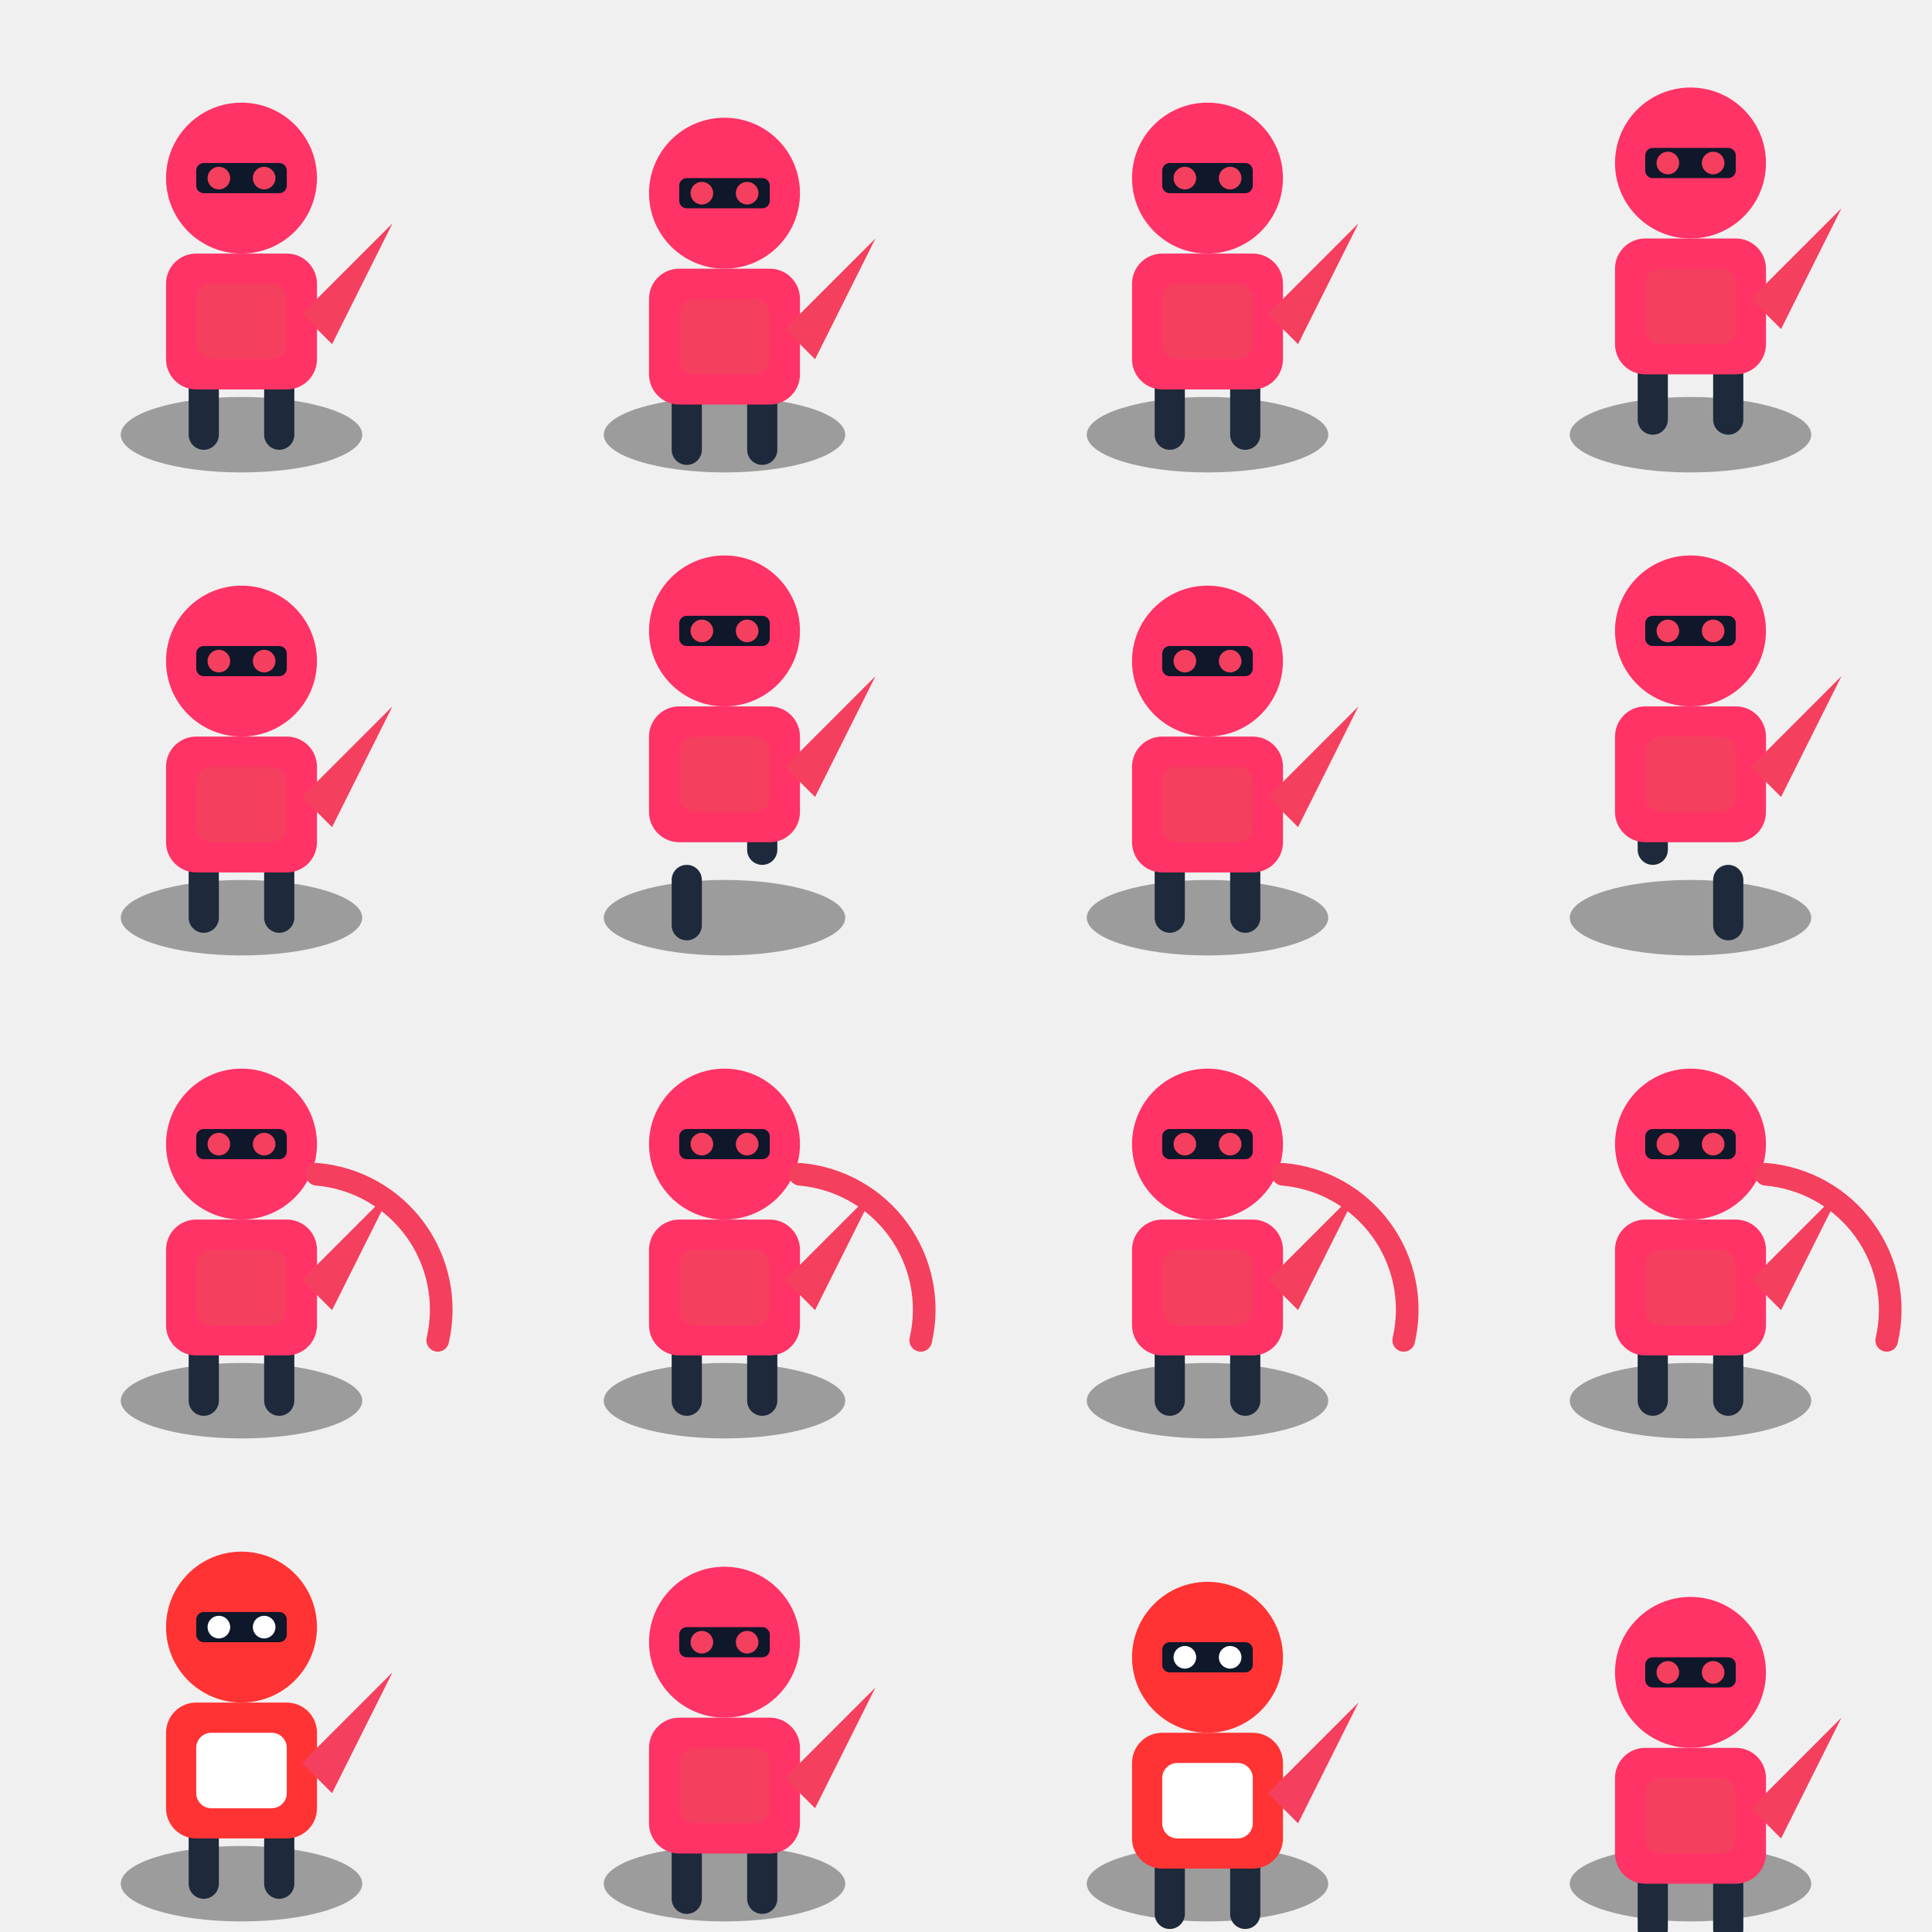
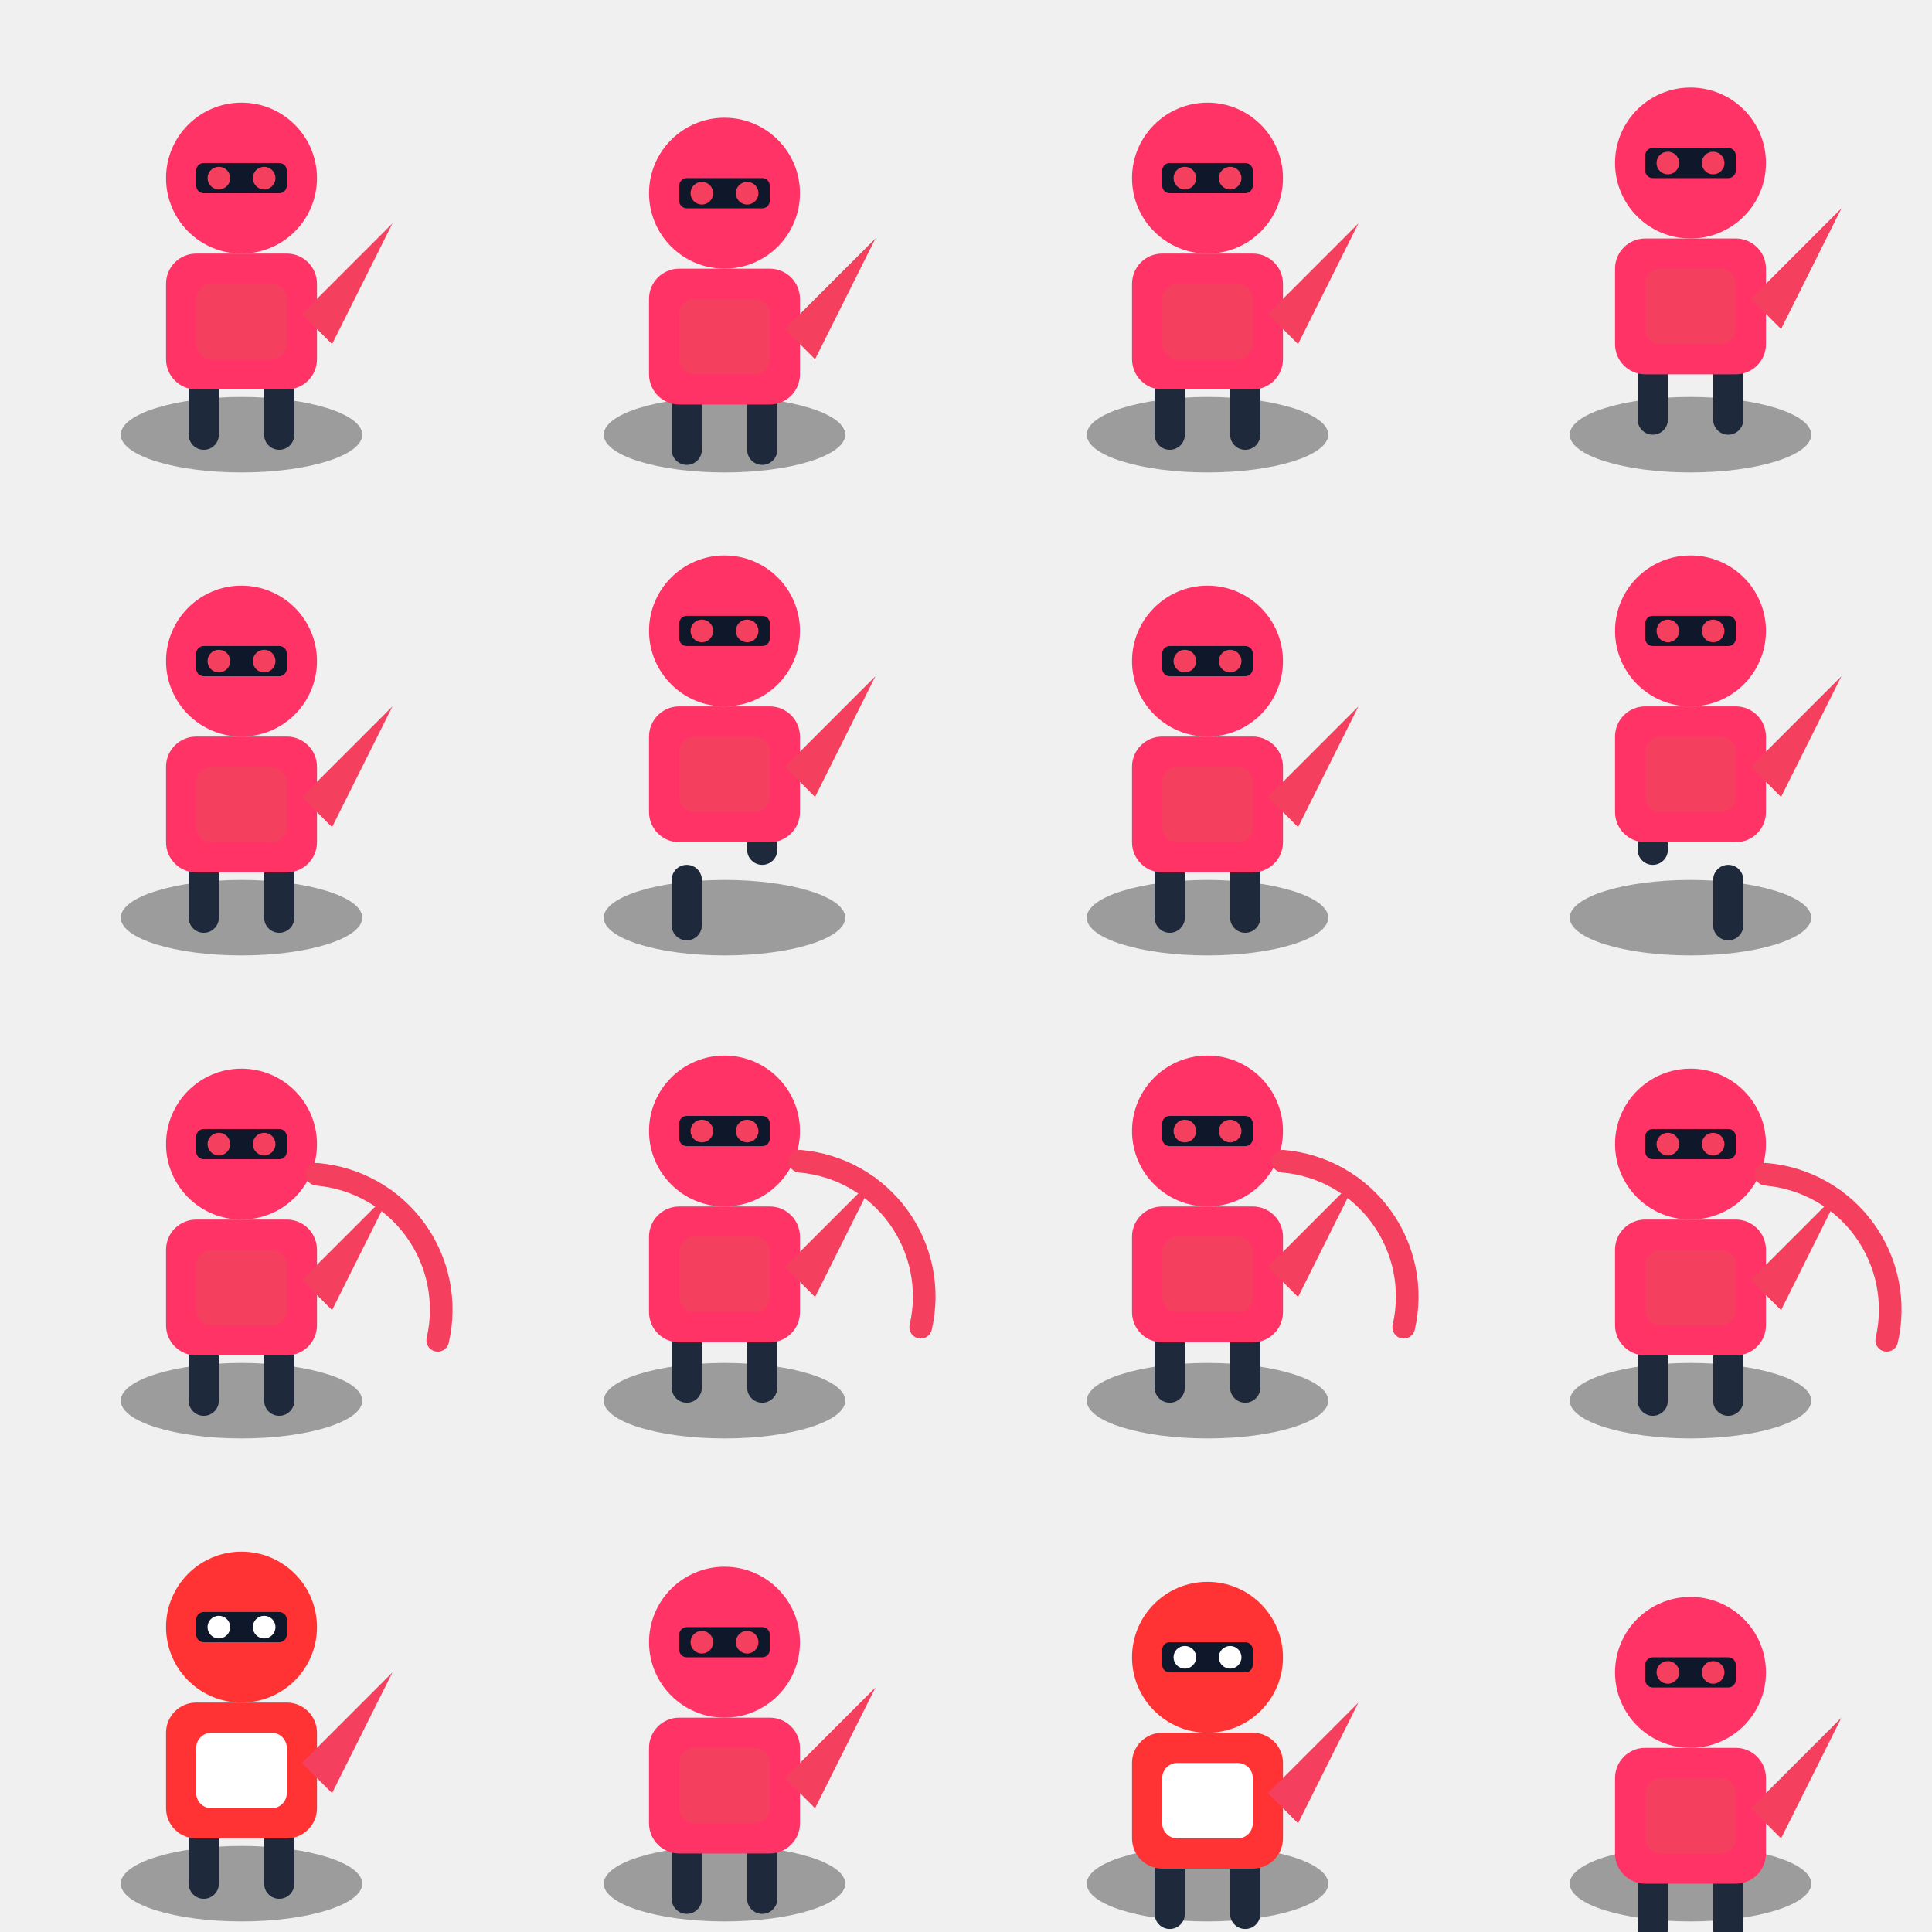
<svg xmlns="http://www.w3.org/2000/svg" viewBox="0 0 256 256" width="256" height="256">
  <defs>
    <filter id="glow" x="-20%" y="-20%" width="140%" height="140%">
      <feGaussianBlur stdDeviation="2" result="blur" />
      <feComposite in="SourceGraphic" in2="blur" operator="over" />
    </filter>
  </defs>
  <ellipse cx="32" cy="57.6" rx="16" ry="5" fill="rgba(0,0,0,0.35)" />
  <rect x="25" y="49.6" width="4" height="10" rx="2" fill="#1e293b" />
  <rect x="35" y="49.6" width="4" height="10" rx="2" fill="#1e293b" />
  <rect x="22" y="33.6" width="20" height="18" rx="4" fill="#ff3366" />
  <rect x="26" y="37.6" width="12" height="10" rx="2" fill="#f43f5e" />
  <circle cx="32" cy="23.6" r="10" fill="#ff3366" />
  <rect x="26" y="21.6" width="12" height="4" rx="1" fill="#0f172a" />
  <circle cx="29" cy="23.6" r="1.5" fill="#f43f5e" />
  <circle cx="35" cy="23.6" r="1.5" fill="#f43f5e" />
  <polygon points="40,41.6 52,29.6 44,45.6" fill="#f43f5e" />
  <ellipse cx="96" cy="57.6" rx="16" ry="5" fill="rgba(0,0,0,0.35)" />
  <rect x="89" y="51.6" width="4" height="10" rx="2" fill="#1e293b" />
  <rect x="99" y="51.6" width="4" height="10" rx="2" fill="#1e293b" />
  <rect x="86" y="35.6" width="20" height="18" rx="4" fill="#ff3366" />
  <rect x="90" y="39.6" width="12" height="10" rx="2" fill="#f43f5e" />
  <circle cx="96" cy="25.6" r="10" fill="#ff3366" />
  <rect x="90" y="23.6" width="12" height="4" rx="1" fill="#0f172a" />
  <circle cx="93" cy="25.6" r="1.5" fill="#f43f5e" />
  <circle cx="99" cy="25.6" r="1.5" fill="#f43f5e" />
  <polygon points="104,43.6 116,31.6 108,47.6" fill="#f43f5e" />
  <ellipse cx="160" cy="57.6" rx="16" ry="5" fill="rgba(0,0,0,0.35)" />
  <rect x="153" y="49.6" width="4" height="10" rx="2" fill="#1e293b" />
  <rect x="163" y="49.6" width="4" height="10" rx="2" fill="#1e293b" />
  <rect x="150" y="33.6" width="20" height="18" rx="4" fill="#ff3366" />
  <rect x="154" y="37.6" width="12" height="10" rx="2" fill="#f43f5e" />
  <circle cx="160" cy="23.6" r="10" fill="#ff3366" />
  <rect x="154" y="21.6" width="12" height="4" rx="1" fill="#0f172a" />
  <circle cx="157" cy="23.6" r="1.5" fill="#f43f5e" />
  <circle cx="163" cy="23.6" r="1.5" fill="#f43f5e" />
  <polygon points="168,41.6 180,29.6 172,45.6" fill="#f43f5e" />
  <ellipse cx="224" cy="57.6" rx="16" ry="5" fill="rgba(0,0,0,0.35)" />
  <rect x="217" y="47.6" width="4" height="10" rx="2" fill="#1e293b" />
  <rect x="227" y="47.6" width="4" height="10" rx="2" fill="#1e293b" />
  <rect x="214" y="31.6" width="20" height="18" rx="4" fill="#ff3366" />
  <rect x="218" y="35.6" width="12" height="10" rx="2" fill="#f43f5e" />
  <circle cx="224" cy="21.6" r="10" fill="#ff3366" />
  <rect x="218" y="19.6" width="12" height="4" rx="1" fill="#0f172a" />
  <circle cx="221" cy="21.6" r="1.5" fill="#f43f5e" />
  <circle cx="227" cy="21.6" r="1.5" fill="#f43f5e" />
  <polygon points="232,39.6 244,27.6 236,43.6" fill="#f43f5e" />
  <ellipse cx="32" cy="121.6" rx="16" ry="5" fill="rgba(0,0,0,0.35)" />
  <rect x="25" y="113.6" width="4" height="10" rx="2" fill="#1e293b" />
  <rect x="35" y="113.6" width="4" height="10" rx="2" fill="#1e293b" />
  <rect x="22" y="97.6" width="20" height="18" rx="4" fill="#ff3366" />
  <rect x="26" y="101.6" width="12" height="10" rx="2" fill="#f43f5e" />
  <circle cx="32" cy="87.6" r="10" fill="#ff3366" />
  <rect x="26" y="85.6" width="12" height="4" rx="1" fill="#0f172a" />
  <circle cx="29" cy="87.6" r="1.5" fill="#f43f5e" />
  <circle cx="35" cy="87.6" r="1.5" fill="#f43f5e" />
  <polygon points="40,105.6 52,93.6 44,109.6" fill="#f43f5e" />
  <ellipse cx="96" cy="121.6" rx="16" ry="5" fill="rgba(0,0,0,0.35)" />
  <rect x="89" y="114.6" width="4" height="10" rx="2" fill="#1e293b" />
  <rect x="99" y="104.6" width="4" height="10" rx="2" fill="#1e293b" />
  <rect x="86" y="93.6" width="20" height="18" rx="4" fill="#ff3366" />
  <rect x="90" y="97.6" width="12" height="10" rx="2" fill="#f43f5e" />
  <circle cx="96" cy="83.6" r="10" fill="#ff3366" />
  <rect x="90" y="81.6" width="12" height="4" rx="1" fill="#0f172a" />
  <circle cx="93" cy="83.6" r="1.5" fill="#f43f5e" />
  <circle cx="99" cy="83.6" r="1.5" fill="#f43f5e" />
  <polygon points="104,101.6 116,89.6 108,105.6" fill="#f43f5e" />
  <ellipse cx="160" cy="121.6" rx="16" ry="5" fill="rgba(0,0,0,0.35)" />
  <rect x="153" y="113.6" width="4" height="10" rx="2" fill="#1e293b" />
  <rect x="163" y="113.6" width="4" height="10" rx="2" fill="#1e293b" />
  <rect x="150" y="97.6" width="20" height="18" rx="4" fill="#ff3366" />
  <rect x="154" y="101.6" width="12" height="10" rx="2" fill="#f43f5e" />
  <circle cx="160" cy="87.6" r="10" fill="#ff3366" />
  <rect x="154" y="85.6" width="12" height="4" rx="1" fill="#0f172a" />
  <circle cx="157" cy="87.6" r="1.5" fill="#f43f5e" />
  <circle cx="163" cy="87.6" r="1.5" fill="#f43f5e" />
  <polygon points="168,105.6 180,93.6 172,109.6" fill="#f43f5e" />
  <ellipse cx="224" cy="121.6" rx="16" ry="5" fill="rgba(0,0,0,0.35)" />
  <rect x="217" y="104.6" width="4" height="10" rx="2" fill="#1e293b" />
  <rect x="227" y="114.6" width="4" height="10" rx="2" fill="#1e293b" />
  <rect x="214" y="93.6" width="20" height="18" rx="4" fill="#ff3366" />
  <rect x="218" y="97.6" width="12" height="10" rx="2" fill="#f43f5e" />
  <circle cx="224" cy="83.6" r="10" fill="#ff3366" />
  <rect x="218" y="81.6" width="12" height="4" rx="1" fill="#0f172a" />
  <circle cx="221" cy="83.6" r="1.5" fill="#f43f5e" />
  <circle cx="227" cy="83.6" r="1.5" fill="#f43f5e" />
  <polygon points="232,101.6 244,89.6 236,105.6" fill="#f43f5e" />
  <ellipse cx="32" cy="185.6" rx="16" ry="5" fill="rgba(0,0,0,0.35)" />
  <rect x="25" y="177.6" width="4" height="10" rx="2" fill="#1e293b" />
  <rect x="35" y="177.6" width="4" height="10" rx="2" fill="#1e293b" />
  <rect x="22" y="161.6" width="20" height="18" rx="4" fill="#ff3366" />
  <rect x="26" y="165.6" width="12" height="10" rx="2" fill="#f43f5e" />
  <circle cx="32" cy="151.6" r="10" fill="#ff3366" />
  <rect x="26" y="149.6" width="12" height="4" rx="1" fill="#0f172a" />
  <circle cx="29" cy="151.6" r="1.5" fill="#f43f5e" />
  <circle cx="35" cy="151.6" r="1.5" fill="#f43f5e" />
  <polygon points="40,169.6 52,157.6 44,173.6" fill="#f43f5e" />
  <path d="M 42 155.6 A 18 18 0 0 1 58 177.6" fill="none" stroke="#f43f5e" stroke-width="3" stroke-linecap="round" />
  <ellipse cx="96" cy="185.6" rx="16" ry="5" fill="rgba(0,0,0,0.35)" />
-   <rect x="89" y="177.6" width="4" height="10" rx="2" fill="#1e293b" />
-   <rect x="99" y="177.6" width="4" height="10" rx="2" fill="#1e293b" />
-   <rect x="86" y="161.6" width="20" height="18" rx="4" fill="#ff3366" />
-   <rect x="90" y="165.6" width="12" height="10" rx="2" fill="#f43f5e" />
-   <circle cx="96" cy="151.6" r="10" fill="#ff3366" />
-   <rect x="90" y="149.6" width="12" height="4" rx="1" fill="#0f172a" />
-   <circle cx="93" cy="151.6" r="1.5" fill="#f43f5e" />
-   <circle cx="99" cy="151.6" r="1.5" fill="#f43f5e" />
-   <polygon points="104,169.6 116,157.6 108,173.6" fill="#f43f5e" />
-   <path d="M 106 155.6 A 18 18 0 0 1 122 177.6" fill="none" stroke="#f43f5e" stroke-width="3" stroke-linecap="round" />
+   <rect x="89" y="175.868" width="4" height="10" rx="2" fill="#1e293b" />
+   <rect x="99" y="175.868" width="4" height="10" rx="2" fill="#1e293b" />
+   <rect x="86" y="159.868" width="20" height="18" rx="4" fill="#ff3366" />
+   <rect x="90" y="163.868" width="12" height="10" rx="2" fill="#f43f5e" />
+   <circle cx="96" cy="149.868" r="10" fill="#ff3366" />
+   <rect x="90" y="147.868" width="12" height="4" rx="1" fill="#0f172a" />
+   <circle cx="93" cy="149.868" r="1.5" fill="#f43f5e" />
+   <circle cx="99" cy="149.868" r="1.5" fill="#f43f5e" />
+   <polygon points="104,167.868 116,155.868 108,171.868" fill="#f43f5e" />
+   <path d="M 106 153.868 A 18 18 0 0 1 122 175.868" fill="none" stroke="#f43f5e" stroke-width="3" stroke-linecap="round" />
  <ellipse cx="160" cy="185.6" rx="16" ry="5" fill="rgba(0,0,0,0.35)" />
-   <rect x="153" y="177.6" width="4" height="10" rx="2" fill="#1e293b" />
-   <rect x="163" y="177.6" width="4" height="10" rx="2" fill="#1e293b" />
-   <rect x="150" y="161.6" width="20" height="18" rx="4" fill="#ff3366" />
-   <rect x="154" y="165.6" width="12" height="10" rx="2" fill="#f43f5e" />
-   <circle cx="160" cy="151.6" r="10" fill="#ff3366" />
-   <rect x="154" y="149.6" width="12" height="4" rx="1" fill="#0f172a" />
-   <circle cx="157" cy="151.6" r="1.5" fill="#f43f5e" />
-   <circle cx="163" cy="151.6" r="1.5" fill="#f43f5e" />
-   <polygon points="168,169.6 180,157.6 172,173.6" fill="#f43f5e" />
-   <path d="M 170 155.6 A 18 18 0 0 1 186 177.6" fill="none" stroke="#f43f5e" stroke-width="3" stroke-linecap="round" />
+   <rect x="153" y="175.868" width="4" height="10" rx="2" fill="#1e293b" />
+   <rect x="163" y="175.868" width="4" height="10" rx="2" fill="#1e293b" />
+   <rect x="150" y="159.868" width="20" height="18" rx="4" fill="#ff3366" />
+   <rect x="154" y="163.868" width="12" height="10" rx="2" fill="#f43f5e" />
+   <circle cx="160" cy="149.868" r="10" fill="#ff3366" />
+   <rect x="154" y="147.868" width="12" height="4" rx="1" fill="#0f172a" />
+   <circle cx="157" cy="149.868" r="1.5" fill="#f43f5e" />
+   <circle cx="163" cy="149.868" r="1.5" fill="#f43f5e" />
+   <polygon points="168,167.868 180,155.868 172,171.868" fill="#f43f5e" />
+   <path d="M 170 153.868 A 18 18 0 0 1 186 175.868" fill="none" stroke="#f43f5e" stroke-width="3" stroke-linecap="round" />
  <ellipse cx="224" cy="185.6" rx="16" ry="5" fill="rgba(0,0,0,0.35)" />
  <rect x="217" y="177.6" width="4" height="10" rx="2" fill="#1e293b" />
  <rect x="227" y="177.6" width="4" height="10" rx="2" fill="#1e293b" />
  <rect x="214" y="161.6" width="20" height="18" rx="4" fill="#ff3366" />
  <rect x="218" y="165.6" width="12" height="10" rx="2" fill="#f43f5e" />
  <circle cx="224" cy="151.6" r="10" fill="#ff3366" />
  <rect x="218" y="149.6" width="12" height="4" rx="1" fill="#0f172a" />
  <circle cx="221" cy="151.6" r="1.5" fill="#f43f5e" />
  <circle cx="227" cy="151.6" r="1.5" fill="#f43f5e" />
  <polygon points="232,169.6 244,157.6 236,173.6" fill="#f43f5e" />
  <path d="M 234 155.6 A 18 18 0 0 1 250 177.6" fill="none" stroke="#f43f5e" stroke-width="3" stroke-linecap="round" />
  <ellipse cx="32" cy="249.6" rx="16" ry="5" fill="rgba(0,0,0,0.35)" />
  <rect x="25" y="241.6" width="4" height="10" rx="2" fill="#1e293b" />
  <rect x="35" y="241.6" width="4" height="10" rx="2" fill="#1e293b" />
  <rect x="22" y="225.6" width="20" height="18" rx="4" fill="#ff3333" />
  <rect x="26" y="229.6" width="12" height="10" rx="2" fill="#ffffff" />
  <circle cx="32" cy="215.6" r="10" fill="#ff3333" />
  <rect x="26" y="213.6" width="12" height="4" rx="1" fill="#0f172a" />
  <circle cx="29" cy="215.6" r="1.5" fill="#ffffff" />
  <circle cx="35" cy="215.6" r="1.5" fill="#ffffff" />
  <polygon points="40,233.6 52,221.6 44,237.6" fill="#f43f5e" />
  <ellipse cx="96" cy="249.6" rx="16" ry="5" fill="rgba(0,0,0,0.35)" />
  <rect x="89" y="243.6" width="4" height="10" rx="2" fill="#1e293b" />
  <rect x="99" y="243.6" width="4" height="10" rx="2" fill="#1e293b" />
  <rect x="86" y="227.6" width="20" height="18" rx="4" fill="#ff3366" />
  <rect x="90" y="231.6" width="12" height="10" rx="2" fill="#f43f5e" />
  <circle cx="96" cy="217.6" r="10" fill="#ff3366" />
  <rect x="90" y="215.6" width="12" height="4" rx="1" fill="#0f172a" />
  <circle cx="93" cy="217.6" r="1.5" fill="#f43f5e" />
  <circle cx="99" cy="217.6" r="1.5" fill="#f43f5e" />
  <polygon points="104,235.6 116,223.6 108,239.6" fill="#f43f5e" />
  <ellipse cx="160" cy="249.6" rx="16" ry="5" fill="rgba(0,0,0,0.35)" />
  <rect x="153" y="245.6" width="4" height="10" rx="2" fill="#1e293b" />
  <rect x="163" y="245.6" width="4" height="10" rx="2" fill="#1e293b" />
  <rect x="150" y="229.6" width="20" height="18" rx="4" fill="#ff3333" />
  <rect x="154" y="233.6" width="12" height="10" rx="2" fill="#ffffff" />
  <circle cx="160" cy="219.6" r="10" fill="#ff3333" />
  <rect x="154" y="217.6" width="12" height="4" rx="1" fill="#0f172a" />
  <circle cx="157" cy="219.6" r="1.5" fill="#ffffff" />
  <circle cx="163" cy="219.6" r="1.5" fill="#ffffff" />
  <polygon points="168,237.6 180,225.6 172,241.6" fill="#f43f5e" />
  <ellipse cx="224" cy="249.6" rx="16" ry="5" fill="rgba(0,0,0,0.35)" />
  <rect x="217" y="247.6" width="4" height="10" rx="2" fill="#1e293b" />
  <rect x="227" y="247.6" width="4" height="10" rx="2" fill="#1e293b" />
  <rect x="214" y="231.6" width="20" height="18" rx="4" fill="#ff3366" />
  <rect x="218" y="235.6" width="12" height="10" rx="2" fill="#f43f5e" />
  <circle cx="224" cy="221.6" r="10" fill="#ff3366" />
  <rect x="218" y="219.6" width="12" height="4" rx="1" fill="#0f172a" />
  <circle cx="221" cy="221.6" r="1.5" fill="#f43f5e" />
  <circle cx="227" cy="221.6" r="1.5" fill="#f43f5e" />
  <polygon points="232,239.6 244,227.6 236,243.6" fill="#f43f5e" />
</svg>
